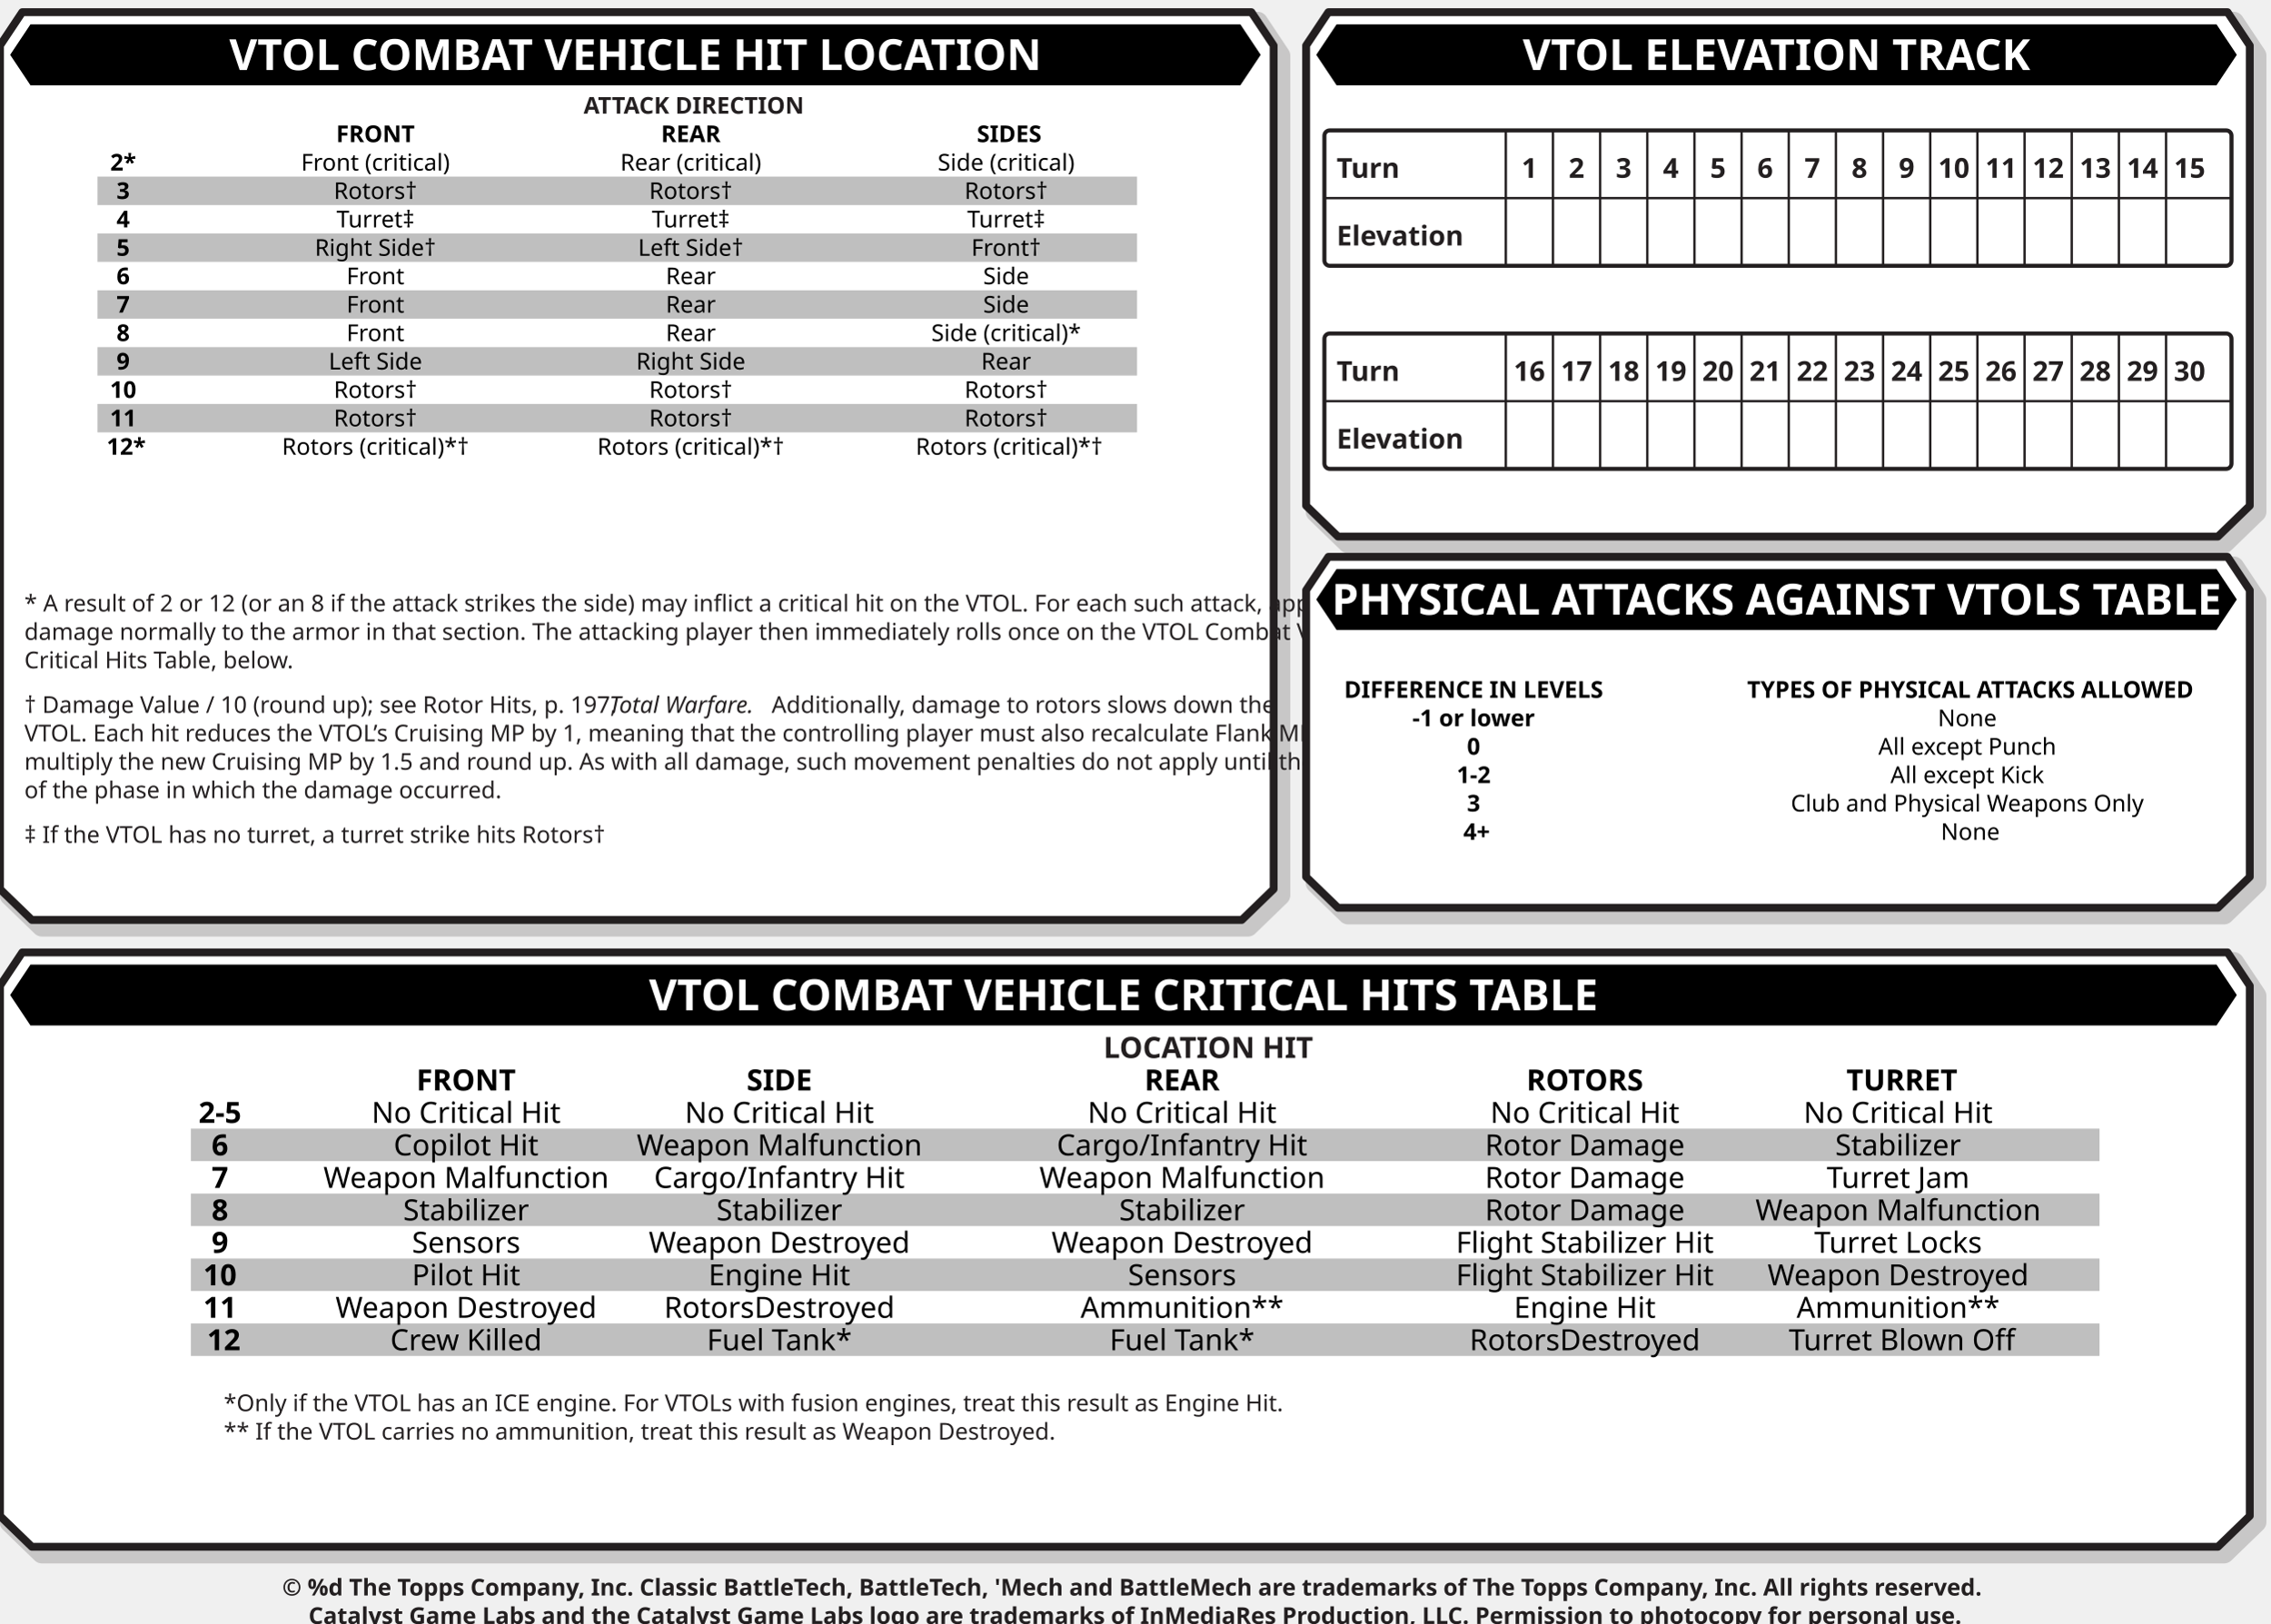
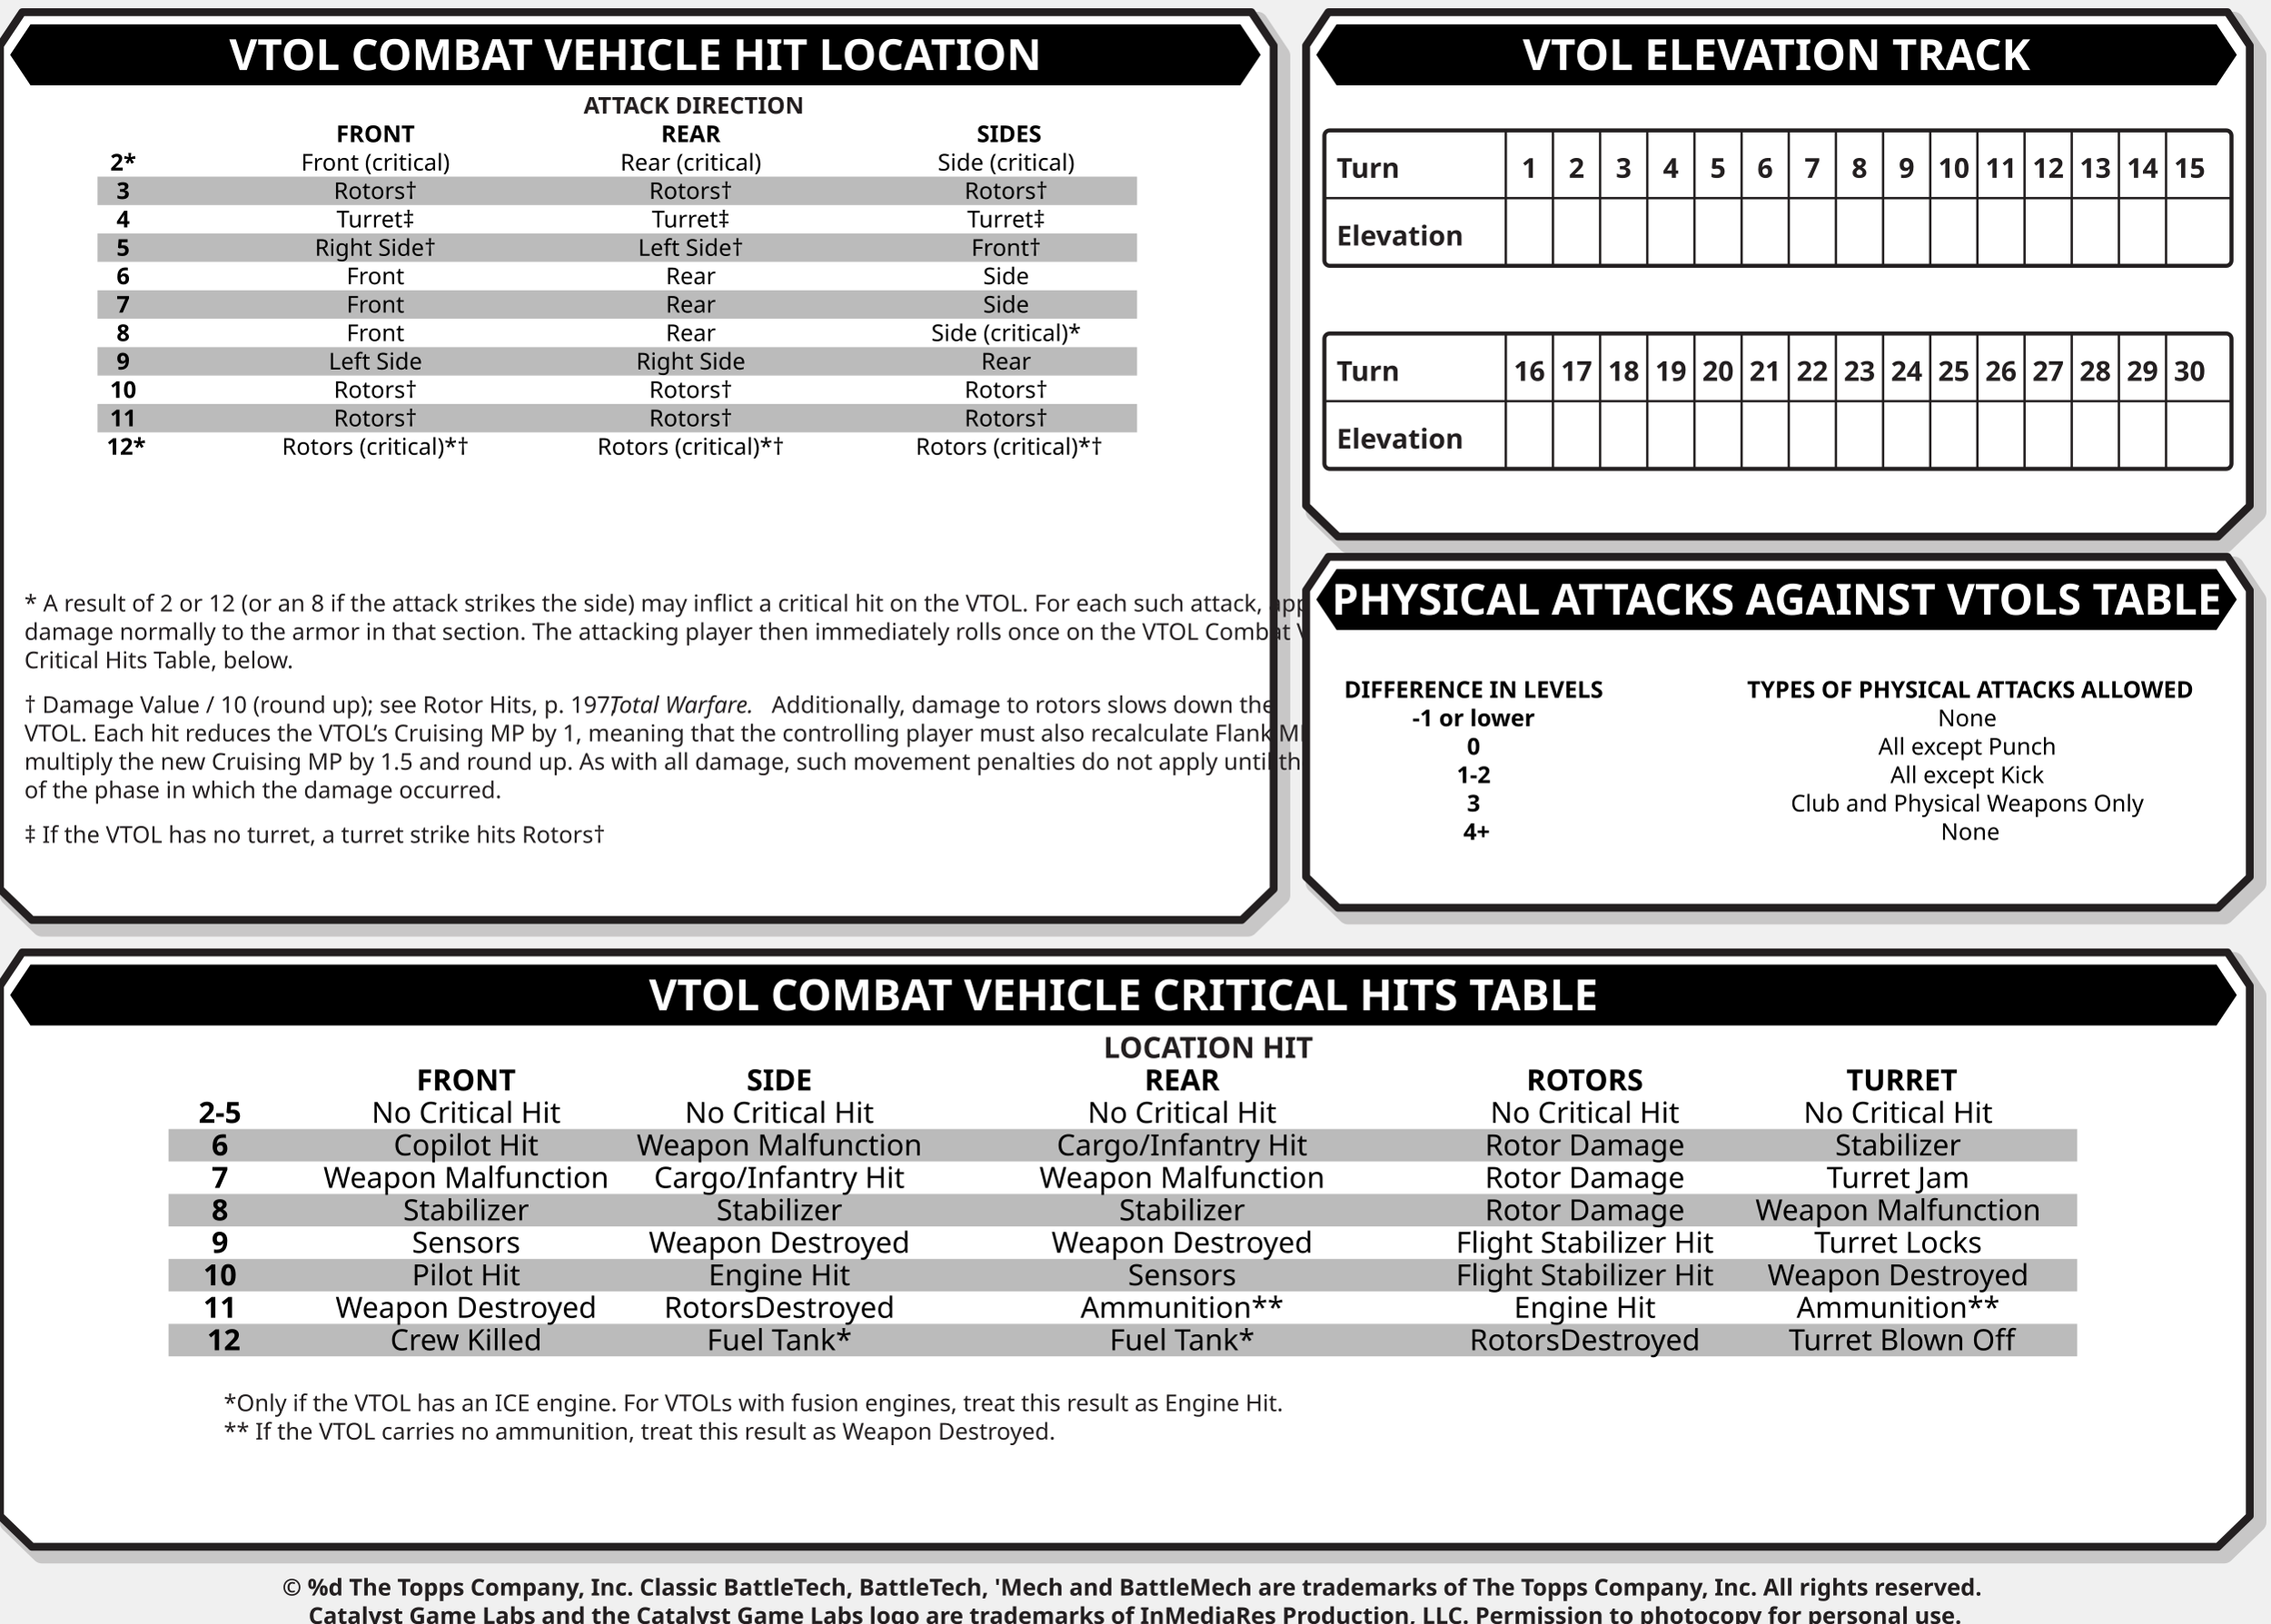
<svg xmlns="http://www.w3.org/2000/svg" contentScriptType="text/ecmascript" width="559.0" zoomAndPan="magnify" contentStyleType="text/css" height="400.0" preserveAspectRatio="xMidYMid meet" version="1.0" id="svg171">
  <defs id="defs171" />
  <g style="mml-color-elements:" id="rs_template">
    <text font-size="5.7px" transform="translate (279.5 400.0)" fill="#231f20" text-anchor="middle" font-family="Eurostile" id="footer" font-weight="bold">
      <tspan lengthAdjust="spacingAndGlyphs" x="0.0" id="tspanCopyright" y="-7.000" textLength="531.050">© %d The Topps Company, Inc. Classic BattleTech, BattleTech, 'Mech and BattleMech are trademarks of The Topps Company, Inc. All rights reserved.</tspan>
      <tspan lengthAdjust="spacingAndGlyphs" x="0.0" y="0" textLength="503.100" id="tspan1">Catalyst Game Labs and the Catalyst Game Labs logo are trademarks of InMediaRes Production, LLC. Permission to photocopy for personal use.</tspan>
    </text>
    <g transform="translate (0.000 3.000)" id="g62">
      <g id="g4">
        <path fill="#ffffff" d="M 2.5,10.714 L 7.975,2.500 L 309.655,2.500 l 5.475,8.214 L 315.130,217.500 l -7.845,7.600 L 10.345,225.100 l -7.845,-7.600 Z" stroke-width="5.2" stroke-linejoin="round" stroke="#c8c7c7" id="path1" />
        <path fill="#ffffff" d="M 0.0,8.214 L 5.475,0.000 L 308.155,0.000 l 5.475,8.214 L 313.630,216.000 l -7.845,7.600 L 7.845,223.600 l -7.845,-7.600 Z" stroke-width="1.932" stroke-linejoin="round" stroke="#231f20" id="path2" />
        <g transform="translate (2.5,3.0)" id="g3">
          <path fill="#000000" d="M 0,7.500 l 4.999,-7.500 h 297.940 l 4.999,7.500 l -4.999,7.500 h -297.940 Z" id="path3" />
          <text x="153.969" y="11.250" fill="#ffffff" text-anchor="middle" style="font-family:Eurostile;font-size:10.600px;font-weight:bold;font-style:normal" textLength="180.295" lengthAdjust="spacingAndGlyphs" id="text3">VTOL COMBAT VEHICLE HIT LOCATION</text>
        </g>
+       </g>
+       <g id="shade1" transform="translate(0,-3)" style="fill:#bbbbbb" class="tableshading">
+         <rect id="rect155" width="256" height="7" x="24" y="43.5" />
+         <rect id="rect156" width="256" height="7" x="24" y="57.5" />
+         <rect id="rect157" width="256" height="7" x="24" y="71.5" />
+         <rect id="rect158" width="256" height="7" x="24" y="85.5" />
+         <rect id="rect159" width="256" height="7" x="24" y="99.5" />
      </g>
      <text fill="#231f20" x="170.847" y="25.000" style="font-family:Eurostile;font-size:5.700px;font-weight:bold;font-style:normal" text-anchor="middle" id="text4">ATTACK DIRECTION</text>
      <g transform="translate (0.000 32.000)" id="g50">
        <text text-anchor="middle" style="font-family:Eurostile;font-size:5.700px;font-weight:bold;font-style:normal" id="text6">
          <tspan x="93.189" y="0.000" id="tspan4">FRONT</tspan>
          <tspan x="170.847" y="0.000" id="tspan5">REAR</tspan>
          <tspan x="248.504" y="0.000" id="tspan6">SIDES</tspan>
        </text>
        <text text-anchor="middle" style="font-family:Eurostile;font-size:5.700px;font-weight:bold;font-style:normal" id="text17">
          <tspan x="31.063" y="7.000" id="tspan7">2*</tspan>
          <tspan x="31.063" y="14.000" id="tspan8">3</tspan>
          <tspan x="31.063" y="21.000" id="tspan9">4</tspan>
          <tspan x="31.063" y="28.000" id="tspan10">5</tspan>
          <tspan x="31.063" y="35.000" id="tspan11">6</tspan>
          <tspan x="31.063" y="42.000" id="tspan12">7</tspan>
          <tspan x="31.063" y="49.000" id="tspan13">8</tspan>
          <tspan x="31.063" y="56.000" id="tspan14">9</tspan>
          <tspan x="31.063" y="63.000" id="tspan15">10</tspan>
          <tspan x="31.063" y="70.000" id="tspan16">11</tspan>
          <tspan x="31.063" y="77.000" id="tspan17">12*</tspan>
        </text>
        <text text-anchor="middle" style="font-family:Eurostile;font-size:5.700px;font-weight:normal;font-style:normal" id="text50">
          <tspan x="93.189" y="7.000" id="tspan18">Front (critical)</tspan>
          <tspan x="170.847" y="7.000" id="tspan19">Rear (critical)</tspan>
          <tspan x="248.504" y="7.000" id="tspan20">Side (critical)</tspan>
          <tspan x="93.189" y="14.000" id="tspan21">Rotors†</tspan>
          <tspan x="170.847" y="14.000" id="tspan22">Rotors†</tspan>
          <tspan x="248.504" y="14.000" id="tspan23">Rotors†</tspan>
          <tspan x="93.189" y="21.000" id="tspan24">Turret‡</tspan>
          <tspan x="170.847" y="21.000" id="tspan25">Turret‡</tspan>
          <tspan x="248.504" y="21.000" id="tspan26">Turret‡</tspan>
          <tspan x="93.189" y="28.000" id="tspan27">Right Side†</tspan>
          <tspan x="170.847" y="28.000" id="tspan28">Left Side†</tspan>
          <tspan x="248.504" y="28.000" id="tspan29">Front†</tspan>
          <tspan x="93.189" y="35.000" id="tspan30">Front</tspan>
          <tspan x="170.847" y="35.000" id="tspan31">Rear</tspan>
          <tspan x="248.504" y="35.000" id="tspan32">Side</tspan>
          <tspan x="93.189" y="42.000" id="tspan33">Front</tspan>
          <tspan x="170.847" y="42.000" id="tspan34">Rear</tspan>
          <tspan x="248.504" y="42.000" id="tspan35">Side</tspan>
          <tspan x="93.189" y="49.000" id="tspan36">Front</tspan>
          <tspan x="170.847" y="49.000" id="tspan37">Rear</tspan>
          <tspan x="248.504" y="49.000" id="tspan38">Side (critical)*</tspan>
          <tspan x="93.189" y="56.000" id="tspan39">Left Side</tspan>
          <tspan x="170.847" y="56.000" id="tspan40">Right Side</tspan>
          <tspan x="248.504" y="56.000" id="tspan41">Rear</tspan>
          <tspan x="93.189" y="63.000" id="tspan42">Rotors†</tspan>
          <tspan x="170.847" y="63.000" id="tspan43">Rotors†</tspan>
          <tspan x="248.504" y="63.000" id="tspan44">Rotors†</tspan>
          <tspan x="93.189" y="70.000" id="tspan45">Rotors†</tspan>
          <tspan x="170.847" y="70.000" id="tspan46">Rotors†</tspan>
          <tspan x="248.504" y="70.000" id="tspan47">Rotors†</tspan>
          <tspan x="93.189" y="77.000" id="tspan48">Rotors (critical)*†</tspan>
          <tspan x="170.847" y="77.000" id="tspan49">Rotors (critical)*†</tspan>
          <tspan x="248.504" y="77.000" id="tspan50">Rotors (critical)*†</tspan>
        </text>
      </g>
      <g transform="translate(0,140.600)" id="g61">
        <text x="6.000" y="7.000" fill="#231f20" text-anchor="start" style="font-family:Eurostile;font-size:5.700px;font-weight:normal;font-style:normal" textLength="301.630" id="text51">* A result of 2 or 12 (or an 8 if the attack strikes the side) may inflict a critical hit on the VTOL. For each such attack, apply</text>
        <text x="6.000" y="14.000" fill="#231f20" text-anchor="start" style="font-family:Eurostile;font-size:5.700px;font-weight:normal;font-style:normal" textLength="301.630" id="text52">damage normally to the armor in that section. The attacking player then immediately rolls once on the VTOL Combat Vehicle</text>
        <text fill="#231f20" x="6.000" y="21.000" style="font-family:Eurostile;font-size:5.700px;font-weight:normal;font-style:normal;mml-field-width:16892.987" text-anchor="start" id="text53">Critical Hits Table, below.</text>
        <g transform="translate (0, 4)" id="g59">
          <text x="6.000" y="28.000" fill="#231f20" text-anchor="start" style="font-family:Eurostile;font-size:5.700px;font-weight:normal;font-style:normal" textLength="143" id="text54">† Damage Value / 10 (round up); see Rotor Hits, p. 197, </text>
          <text x="150" y="28.000" fill="#231f20" text-anchor="start" style="font-family:Eurostile;font-size:5.700px;font-weight:normal;font-style:italic" textLength="37.320" id="text55">Total Warfare.</text>
          <text x="190" y="28.000" fill="#231f20" text-anchor="start" style="font-family:Eurostile;font-size:5.700px;font-weight:normal;font-style:normal" textLength="117.320" id="text56"> Additionally, damage to rotors slows down the</text>
          <text x="6.000" y="35.000" fill="#231f20" text-anchor="start" style="font-family:Eurostile;font-size:5.700px;font-weight:normal;font-style:normal" textLength="301.630" id="text57">VTOL. Each hit reduces the VTOL’s Cruising MP by 1, meaning that the controlling player must also recalculate Flank MP;</text>
          <text x="6.000" y="42.000" fill="#231f20" text-anchor="start" style="font-family:Eurostile;font-size:5.700px;font-weight:normal;font-style:normal" textLength="301.630" id="text58">multiply the new Cruising MP by 1.5 and round up. As with all damage, such movement penalties do not apply until the end</text>
          <text fill="#231f20" x="6.000" y="49.000" style="font-family:Eurostile;font-size:5.700px;font-weight:normal;font-style:normal;mml-field-width:2953591.811" text-anchor="start" id="text59">of the phase in which the damage occurred.</text>
        </g>
        <g transform="translate (0, 8)" id="g60">
          <text x="6.000" y="56.000" fill="#231f20" text-anchor="start" style="font-family:Eurostile;font-size:5.700px;font-weight:normal;font-style:normal" id="text60">‡ If the VTOL has no turret, a turret strike hits Rotors†</text>
        </g>
      </g>
    </g>
    <g transform="translate (321.630 3.000)" id="g99">
      <g id="g65">
        <path fill="#ffffff" d="M 2.5,10.714 L 7.975,2.500 L 228.395,2.500 l 5.475,8.214 L 233.870,123.060 l -7.845,7.600 L 10.345,130.660 l -7.845,-7.600 Z" stroke-width="5.2" stroke-linejoin="round" stroke="#c8c7c7" id="path62" />
        <path fill="#ffffff" d="M 0.0,8.214 L 5.475,0.000 L 226.895,0.000 l 5.475,8.214 L 232.370,121.560 l -7.845,7.600 L 7.845,129.160 l -7.845,-7.600 Z" stroke-width="1.932" stroke-linejoin="round" stroke="#231f20" id="path63" />
        <g transform="translate (2.5,3.0)" id="g64">
          <path fill="#000000" d="M 0,7.500 l 4.999,-7.500 h 216.680 l 4.999,7.500 l -4.999,7.500 h -216.680 Z" id="path64" />
          <text x="113.339" y="11.250" fill="#ffffff" text-anchor="middle" style="font-family:Eurostile;font-size:10.600px;font-weight:bold;font-style:normal" textLength="115.026" lengthAdjust="spacingAndGlyphs" id="text64">VTOL ELEVATION TRACK</text>
        </g>
      </g>
      <path fill="none" d="M 4.500,30.431 c 0,-0.726 0.589,-1.315 1.315,-1.315 l 220.740,0 c 0.726,0 1.315,0.589, 1.315,1.315 l 0,30.718 c 0,0.726 -0.589,1.315, -1.315,1.315 l -220.740,0 c -0.726,0 -1.315,-0.589, -1.315,-1.315Z" stroke-width="1.0" stroke-linejoin="round" stroke="#231f20" id="path65" />
      <path fill="none" stroke-width="0.58" d="M 4.500,45.790 h223.370 M 49.174,29.116 v33.348  M 60.787,29.116 v33.348  M 72.400,29.116 v33.348  M 84.013,29.116 v33.348  M 95.626,29.116 v33.348  M 107.239,29.116 v33.348  M 118.852,29.116 v33.348  M 130.465,29.116 v33.348  M 142.079,29.116 v33.348  M 153.692,29.116 v33.348  M 165.305,29.116 v33.348  M 176.918,29.116 v33.348  M 188.531,29.116 v33.348  M 200.144,29.116 v33.348  M 211.757,29.116 v33.348" stroke-linecap="round" stroke-linejoin="miter" stroke="#231f20" id="path66" />
      <text fill="#231f20" x="7.500" y="40.790" style="font-family:Eurostile;font-size:6.760px;font-weight:bold;font-style:normal" text-anchor="start" id="text66">Turn</text>
      <text fill="#231f20" x="7.500" y="57.464" style="font-family:Eurostile;font-size:6.760px;font-weight:bold;font-style:normal" text-anchor="start" id="text67">Elevation</text>
      <text fill="#231f20" x="54.981" y="40.790" style="font-family:Eurostile;font-size:6.760px;font-weight:bold;font-style:normal" text-anchor="middle" id="text68">1</text>
      <text fill="#231f20" x="66.594" y="40.790" style="font-family:Eurostile;font-size:6.760px;font-weight:bold;font-style:normal" text-anchor="middle" id="text69">2</text>
      <text fill="#231f20" x="78.207" y="40.790" style="font-family:Eurostile;font-size:6.760px;font-weight:bold;font-style:normal" text-anchor="middle" id="text70">3</text>
      <text fill="#231f20" x="89.820" y="40.790" style="font-family:Eurostile;font-size:6.760px;font-weight:bold;font-style:normal" text-anchor="middle" id="text71">4</text>
      <text fill="#231f20" x="101.433" y="40.790" style="font-family:Eurostile;font-size:6.760px;font-weight:bold;font-style:normal" text-anchor="middle" id="text72">5</text>
      <text fill="#231f20" x="113.046" y="40.790" style="font-family:Eurostile;font-size:6.760px;font-weight:bold;font-style:normal" text-anchor="middle" id="text73">6</text>
      <text fill="#231f20" x="124.659" y="40.790" style="font-family:Eurostile;font-size:6.760px;font-weight:bold;font-style:normal" text-anchor="middle" id="text74">7</text>
      <text fill="#231f20" x="136.272" y="40.790" style="font-family:Eurostile;font-size:6.760px;font-weight:bold;font-style:normal" text-anchor="middle" id="text75">8</text>
      <text fill="#231f20" x="147.885" y="40.790" style="font-family:Eurostile;font-size:6.760px;font-weight:bold;font-style:normal" text-anchor="middle" id="text76">9</text>
      <text fill="#231f20" x="159.498" y="40.790" style="font-family:Eurostile;font-size:6.760px;font-weight:bold;font-style:normal" text-anchor="middle" id="text77">10</text>
      <text fill="#231f20" x="171.111" y="40.790" style="font-family:Eurostile;font-size:6.760px;font-weight:bold;font-style:normal" text-anchor="middle" id="text78">11</text>
      <text fill="#231f20" x="182.724" y="40.790" style="font-family:Eurostile;font-size:6.760px;font-weight:bold;font-style:normal" text-anchor="middle" id="text79">12</text>
      <text fill="#231f20" x="194.337" y="40.790" style="font-family:Eurostile;font-size:6.760px;font-weight:bold;font-style:normal" text-anchor="middle" id="text80">13</text>
      <text fill="#231f20" x="205.950" y="40.790" style="font-family:Eurostile;font-size:6.760px;font-weight:bold;font-style:normal" text-anchor="middle" id="text81">14</text>
      <text fill="#231f20" x="217.563" y="40.790" style="font-family:Eurostile;font-size:6.760px;font-weight:bold;font-style:normal" text-anchor="middle" id="text82">15</text>
      <path fill="none" d="M 4.500,80.453 c 0,-0.726 0.589,-1.315 1.315,-1.315 l 220.740,0 c 0.726,0 1.315,0.589, 1.315,1.315 l 0,30.718 c 0,0.726 -0.589,1.315, -1.315,1.315 l -220.740,0 c -0.726,0 -1.315,-0.589, -1.315,-1.315Z" stroke-width="1.0" stroke-linejoin="round" stroke="#231f20" id="path82" />
      <path fill="none" stroke-width="0.58" d="M 4.500,95.812 h223.370 M 49.174,79.138 v33.348  M 60.787,79.138 v33.348  M 72.400,79.138 v33.348  M 84.013,79.138 v33.348  M 95.626,79.138 v33.348  M 107.239,79.138 v33.348  M 118.852,79.138 v33.348  M 130.465,79.138 v33.348  M 142.079,79.138 v33.348  M 153.692,79.138 v33.348  M 165.305,79.138 v33.348  M 176.918,79.138 v33.348  M 188.531,79.138 v33.348  M 200.144,79.138 v33.348  M 211.757,79.138 v33.348" stroke-linecap="round" stroke-linejoin="miter" stroke="#231f20" id="path83" />
      <text fill="#231f20" x="7.500" y="90.812" style="font-family:Eurostile;font-size:6.760px;font-weight:bold;font-style:normal" text-anchor="start" id="text83">Turn</text>
      <text fill="#231f20" x="7.500" y="107.486" style="font-family:Eurostile;font-size:6.760px;font-weight:bold;font-style:normal" text-anchor="start" id="text84">Elevation</text>
      <text fill="#231f20" x="54.981" y="90.812" style="font-family:Eurostile;font-size:6.760px;font-weight:bold;font-style:normal" text-anchor="middle" id="text85">16</text>
      <text fill="#231f20" x="66.594" y="90.812" style="font-family:Eurostile;font-size:6.760px;font-weight:bold;font-style:normal" text-anchor="middle" id="text86">17</text>
      <text fill="#231f20" x="78.207" y="90.812" style="font-family:Eurostile;font-size:6.760px;font-weight:bold;font-style:normal" text-anchor="middle" id="text87">18</text>
      <text fill="#231f20" x="89.820" y="90.812" style="font-family:Eurostile;font-size:6.760px;font-weight:bold;font-style:normal" text-anchor="middle" id="text88">19</text>
      <text fill="#231f20" x="101.433" y="90.812" style="font-family:Eurostile;font-size:6.760px;font-weight:bold;font-style:normal" text-anchor="middle" id="text89">20</text>
      <text fill="#231f20" x="113.046" y="90.812" style="font-family:Eurostile;font-size:6.760px;font-weight:bold;font-style:normal" text-anchor="middle" id="text90">21</text>
      <text fill="#231f20" x="124.659" y="90.812" style="font-family:Eurostile;font-size:6.760px;font-weight:bold;font-style:normal" text-anchor="middle" id="text91">22</text>
      <text fill="#231f20" x="136.272" y="90.812" style="font-family:Eurostile;font-size:6.760px;font-weight:bold;font-style:normal" text-anchor="middle" id="text92">23</text>
      <text fill="#231f20" x="147.885" y="90.812" style="font-family:Eurostile;font-size:6.760px;font-weight:bold;font-style:normal" text-anchor="middle" id="text93">24</text>
      <text fill="#231f20" x="159.498" y="90.812" style="font-family:Eurostile;font-size:6.760px;font-weight:bold;font-style:normal" text-anchor="middle" id="text94">25</text>
      <text fill="#231f20" x="171.111" y="90.812" style="font-family:Eurostile;font-size:6.760px;font-weight:bold;font-style:normal" text-anchor="middle" id="text95">26</text>
      <text fill="#231f20" x="182.724" y="90.812" style="font-family:Eurostile;font-size:6.760px;font-weight:bold;font-style:normal" text-anchor="middle" id="text96">27</text>
      <text fill="#231f20" x="194.337" y="90.812" style="font-family:Eurostile;font-size:6.760px;font-weight:bold;font-style:normal" text-anchor="middle" id="text97">28</text>
      <text fill="#231f20" x="205.950" y="90.812" style="font-family:Eurostile;font-size:6.760px;font-weight:bold;font-style:normal" text-anchor="middle" id="text98">29</text>
      <text fill="#231f20" x="217.563" y="90.812" style="font-family:Eurostile;font-size:6.760px;font-weight:bold;font-style:normal" text-anchor="middle" id="text99">30</text>
    </g>
    <g transform="translate (321.630 137.160)" id="g114">
      <g id="g102">
        <path fill="#ffffff" d="M 2.5,10.714 L 7.975,2.500 L 228.395,2.500 l 5.475,8.214 L 233.870,80.340 l -7.845,7.600 L 10.345,87.940 l -7.845,-7.600 Z" stroke-width="5.2" stroke-linejoin="round" stroke="#c8c7c7" id="path99" />
        <path fill="#ffffff" d="M 0.0,8.214 L 5.475,0.000 L 226.895,0.000 l 5.475,8.214 L 232.370,78.840 l -7.845,7.600 L 7.845,86.440 l -7.845,-7.600 Z" stroke-width="1.932" stroke-linejoin="round" stroke="#231f20" id="path100" />
        <g transform="translate (2.5,3.0)" id="g101">
          <path fill="#000000" d="M 0,7.500 l 4.999,-7.500 h 216.680 l 4.999,7.500 l -4.999,7.500 h -216.680 Z" id="path101" />
          <text x="113.339" y="11.250" fill="#ffffff" text-anchor="middle" style="font-family:Eurostile;font-size:10.600px;font-weight:bold;font-style:normal" textLength="196.076" lengthAdjust="spacingAndGlyphs" id="text101">PHYSICAL ATTACKS AGAINST VTOLS TABLE</text>
        </g>
      </g>
      <g transform="translate (3.000 34.720)" id="g113">
        <text text-anchor="middle" style="font-family:Eurostile;font-size:5.700px;font-weight:bold;font-style:normal" id="text102">
          <tspan x="160.559" y="0.000" id="tspan102">TYPES OF PHYSICAL ATTACKS ALLOWED</tspan>
        </text>
        <text text-anchor="middle" style="font-family:Eurostile;font-size:5.700px;font-weight:bold;font-style:normal" id="text108">
          <tspan x="38.993" y="0.000" id="tspan103">DIFFERENCE IN LEVELS</tspan>
          <tspan x="38.993" y="7.000" id="tspan104">-1 or lower</tspan>
          <tspan x="38.993" y="14.000" id="tspan105">0</tspan>
          <tspan x="38.993" y="21.000" id="tspan106">1-2</tspan>
          <tspan x="38.993" y="28.000" id="tspan107">3</tspan>
          <tspan x="38.993" y="35.000" id="tspan108">4+</tspan>
        </text>
        <text text-anchor="middle" style="font-family:Eurostile;font-size:5.700px;font-weight:normal;font-style:normal" id="text113">
          <tspan x="160.559" y="7.000" id="tspan109">None</tspan>
          <tspan x="160.559" y="14.000" id="tspan110">All except Punch</tspan>
          <tspan x="160.559" y="21.000" id="tspan111">All except Kick</tspan>
          <tspan x="160.559" y="28.000" id="tspan112">Club and Physical Weapons Only</tspan>
          <tspan x="160.559" y="35.000" id="tspan113">None</tspan>
        </text>
      </g>
    </g>
    <g transform="translate (0.000 234.600)" id="g171">
      <g id="g117">
        <path fill="#ffffff" d="M 2.5,10.714 L 7.975,2.500 L 550.025,2.500 l 5.475,8.214 L 555.500,140.300 l -7.845,7.600 L 10.345,147.900 l -7.845,-7.600 Z" stroke-width="5.2" stroke-linejoin="round" stroke="#c8c7c7" id="path114" />
        <path fill="#ffffff" d="M 0.0,8.214 L 5.475,0.000 L 548.525,0.000 l 5.475,8.214 L 554.000,138.800 l -7.845,7.600 L 7.845,146.400 l -7.845,-7.600 Z" stroke-width="1.932" stroke-linejoin="round" stroke="#231f20" id="path115" />
        <g transform="translate (2.5,3.0)" id="g116">
          <path fill="#000000" d="M 0,7.500 l 4.999,-7.500 h 538.310 l 4.999,7.500 l -4.999,7.500 h -538.310 Z" id="path116" />
          <text x="274.154" y="11.250" fill="#ffffff" text-anchor="middle" style="font-family:Eurostile;font-size:10.600px;font-weight:bold;font-style:normal" textLength="213.815" lengthAdjust="spacingAndGlyphs" id="text116">VTOL COMBAT VEHICLE CRITICAL HITS TABLE</text>
        </g>
+       </g>
+       <g id="shade2" transform="translate(-5.5,-219.5)" style="fill:#bbbbbb" class="tableshading">
+         <rect id="rect160" width="470" height="8" x="47" y="263" />
+         <rect id="rect161" width="470" height="8" x="47" y="279" />
+         <rect id="rect162" width="470" height="8" x="47" y="295" />
+         <rect id="rect163" width="470" height="8" x="47" y="311" />
      </g>
      <text fill="#231f20" x="297.540" y="26.000" style="font-family:Eurostile;font-size:7.200px;font-weight:bold;font-style:normal" text-anchor="middle" id="text117">LOCATION HIT</text>
      <g transform="translate (0.000 34.000)" id="g169">
        <text text-anchor="middle" style="font-family:Eurostile;font-size:7.200px;font-weight:bold;font-style:normal" id="text121">
          <tspan x="115.710" y="0.000" id="tspan117">FRONT</tspan>
          <tspan x="192.850" y="0.000" id="tspan118">SIDE</tspan>
          <tspan x="292.030" y="0.000" id="tspan119">REAR</tspan>
          <tspan x="391.210" y="0.000" id="tspan120">ROTORS</tspan>
          <tspan x="468.350" y="0.000" id="tspan121">TURRET</tspan>
        </text>
        <text text-anchor="middle" style="font-family:Eurostile;font-size:7.200px;font-weight:bold;font-style:normal" id="text129">
          <tspan x="55.100" y="8.000" id="tspan122">2-5</tspan>
          <tspan x="55.100" y="16.000" id="tspan123">6</tspan>
          <tspan x="55.100" y="24.000" id="tspan124">7</tspan>
          <tspan x="55.100" y="32.000" id="tspan125">8</tspan>
          <tspan x="55.100" y="40.000" id="tspan126">9</tspan>
          <tspan x="55.100" y="48.000" id="tspan127">10</tspan>
          <tspan x="55.100" y="56.000" id="tspan128">11</tspan>
          <tspan x="55.100" y="64.000" id="tspan129">12</tspan>
        </text>
        <text text-anchor="middle" style="font-family:Eurostile;font-size:7.200px;font-weight:normal;font-style:normal" id="text169">
          <tspan x="115.710" y="8.000" id="tspan130">No Critical Hit</tspan>
          <tspan x="192.850" y="8.000" id="tspan131">No Critical Hit</tspan>
          <tspan x="292.030" y="8.000" id="tspan132">No Critical Hit</tspan>
          <tspan x="391.210" y="8.000" id="tspan133">No Critical Hit</tspan>
          <tspan x="468.350" y="8.000" id="tspan134">No Critical Hit</tspan>
          <tspan x="115.710" y="16.000" id="tspan135">Copilot Hit</tspan>
          <tspan x="192.850" y="16.000" id="tspan136">Weapon Malfunction</tspan>
          <tspan x="292.030" y="16.000" id="tspan137">Cargo/Infantry Hit</tspan>
          <tspan x="391.210" y="16.000" id="tspan138">Rotor Damage</tspan>
          <tspan x="468.350" y="16.000" id="tspan139">Stabilizer</tspan>
          <tspan x="115.710" y="24.000" id="tspan140">Weapon Malfunction</tspan>
          <tspan x="192.850" y="24.000" id="tspan141">Cargo/Infantry Hit</tspan>
          <tspan x="292.030" y="24.000" id="tspan142">Weapon Malfunction</tspan>
          <tspan x="391.210" y="24.000" id="tspan143">Rotor Damage</tspan>
          <tspan x="468.350" y="24.000" id="tspan144">Turret Jam</tspan>
          <tspan x="115.710" y="32.000" id="tspan145">Stabilizer</tspan>
          <tspan x="192.850" y="32.000" id="tspan146">Stabilizer</tspan>
          <tspan x="292.030" y="32.000" id="tspan147">Stabilizer</tspan>
          <tspan x="391.210" y="32.000" id="tspan148">Rotor Damage</tspan>
          <tspan x="468.350" y="32.000" id="tspan149">Weapon Malfunction</tspan>
          <tspan x="115.710" y="40.000" id="tspan150">Sensors</tspan>
          <tspan x="192.850" y="40.000" id="tspan151">Weapon Destroyed</tspan>
          <tspan x="292.030" y="40.000" id="tspan152">Weapon Destroyed</tspan>
          <tspan x="391.210" y="40.000" id="tspan153">Flight Stabilizer Hit</tspan>
          <tspan x="468.350" y="40.000" id="tspan154">Turret Locks</tspan>
          <tspan x="115.710" y="48.000" id="tspan155">Pilot Hit</tspan>
          <tspan x="192.850" y="48.000" id="tspan156">Engine Hit</tspan>
          <tspan x="292.030" y="48.000" id="tspan157">Sensors</tspan>
          <tspan x="391.210" y="48.000" id="tspan158">Flight Stabilizer Hit</tspan>
          <tspan x="468.350" y="48.000" id="tspan159">Weapon Destroyed</tspan>
          <tspan x="115.710" y="56.000" id="tspan160">Weapon Destroyed</tspan>
          <tspan x="192.850" y="56.000" id="tspan161">RotorsDestroyed</tspan>
          <tspan x="292.030" y="56.000" id="tspan162">Ammunition**</tspan>
          <tspan x="391.210" y="56.000" id="tspan163">Engine Hit</tspan>
          <tspan x="468.350" y="56.000" id="tspan164">Ammunition**</tspan>
          <tspan x="115.710" y="64.000" id="tspan165">Crew Killed</tspan>
          <tspan x="192.850" y="64.000" id="tspan166">Fuel Tank*</tspan>
          <tspan x="292.030" y="64.000" id="tspan167">Fuel Tank*</tspan>
          <tspan x="391.210" y="64.000" id="tspan168">RotorsDestroyed</tspan>
          <tspan x="468.350" y="64.000" id="tspan169">Turret Blown Off</tspan>
        </text>
      </g>
      <text fill="#231f20" x="55.100" y="113.000" style="font-family:Eurostile;font-size:5.700px;font-weight:normal;font-style:normal" text-anchor="start" id="text170">*Only if the VTOL has an ICE engine. For VTOLs with fusion engines, treat this result as Engine Hit.</text>
      <text fill="#231f20" x="55.100" y="120.000" style="font-family:Eurostile;font-size:5.700px;font-weight:normal;font-style:normal" text-anchor="start" id="text171">** If the VTOL carries no ammunition, treat this result as Weapon Destroyed.</text>
    </g>
-     <g id="tableshading">
-       <g id="g159">
-         <rect style="opacity:0.25;fill:#000000" id="rect155" width="256" height="7" x="24" y="43.5" />
-         <rect style="opacity:0.25;fill:#000000" id="rect156" width="256" height="7" x="24" y="57.5" />
-         <rect style="opacity:0.25;fill:#000000" id="rect157" width="256" height="7" x="24" y="71.5" />
-         <rect style="opacity:0.25;fill:#000000" id="rect158" width="256" height="7" x="24" y="85.5" />
-         <rect style="opacity:0.25;fill:#000000" id="rect159" width="256" height="7" x="24" y="99.5" />
-       </g>
-       <g id="g160" transform="translate(0,15)">
-         <rect style="opacity:0.25;fill:#000000" id="rect160" width="470" height="8" x="47" y="263" />
-         <rect style="opacity:0.25;fill:#000000" id="rect161" width="470" height="8" x="47" y="279" />
-         <rect style="opacity:0.25;fill:#000000" id="rect162" width="470" height="8" x="47" y="295" />
-         <rect style="opacity:0.25;fill:#000000" id="rect163" width="470" height="8" x="47" y="311" />
-       </g>
-     </g>
+     <g id="tableshading" />
  </g>
</svg>
